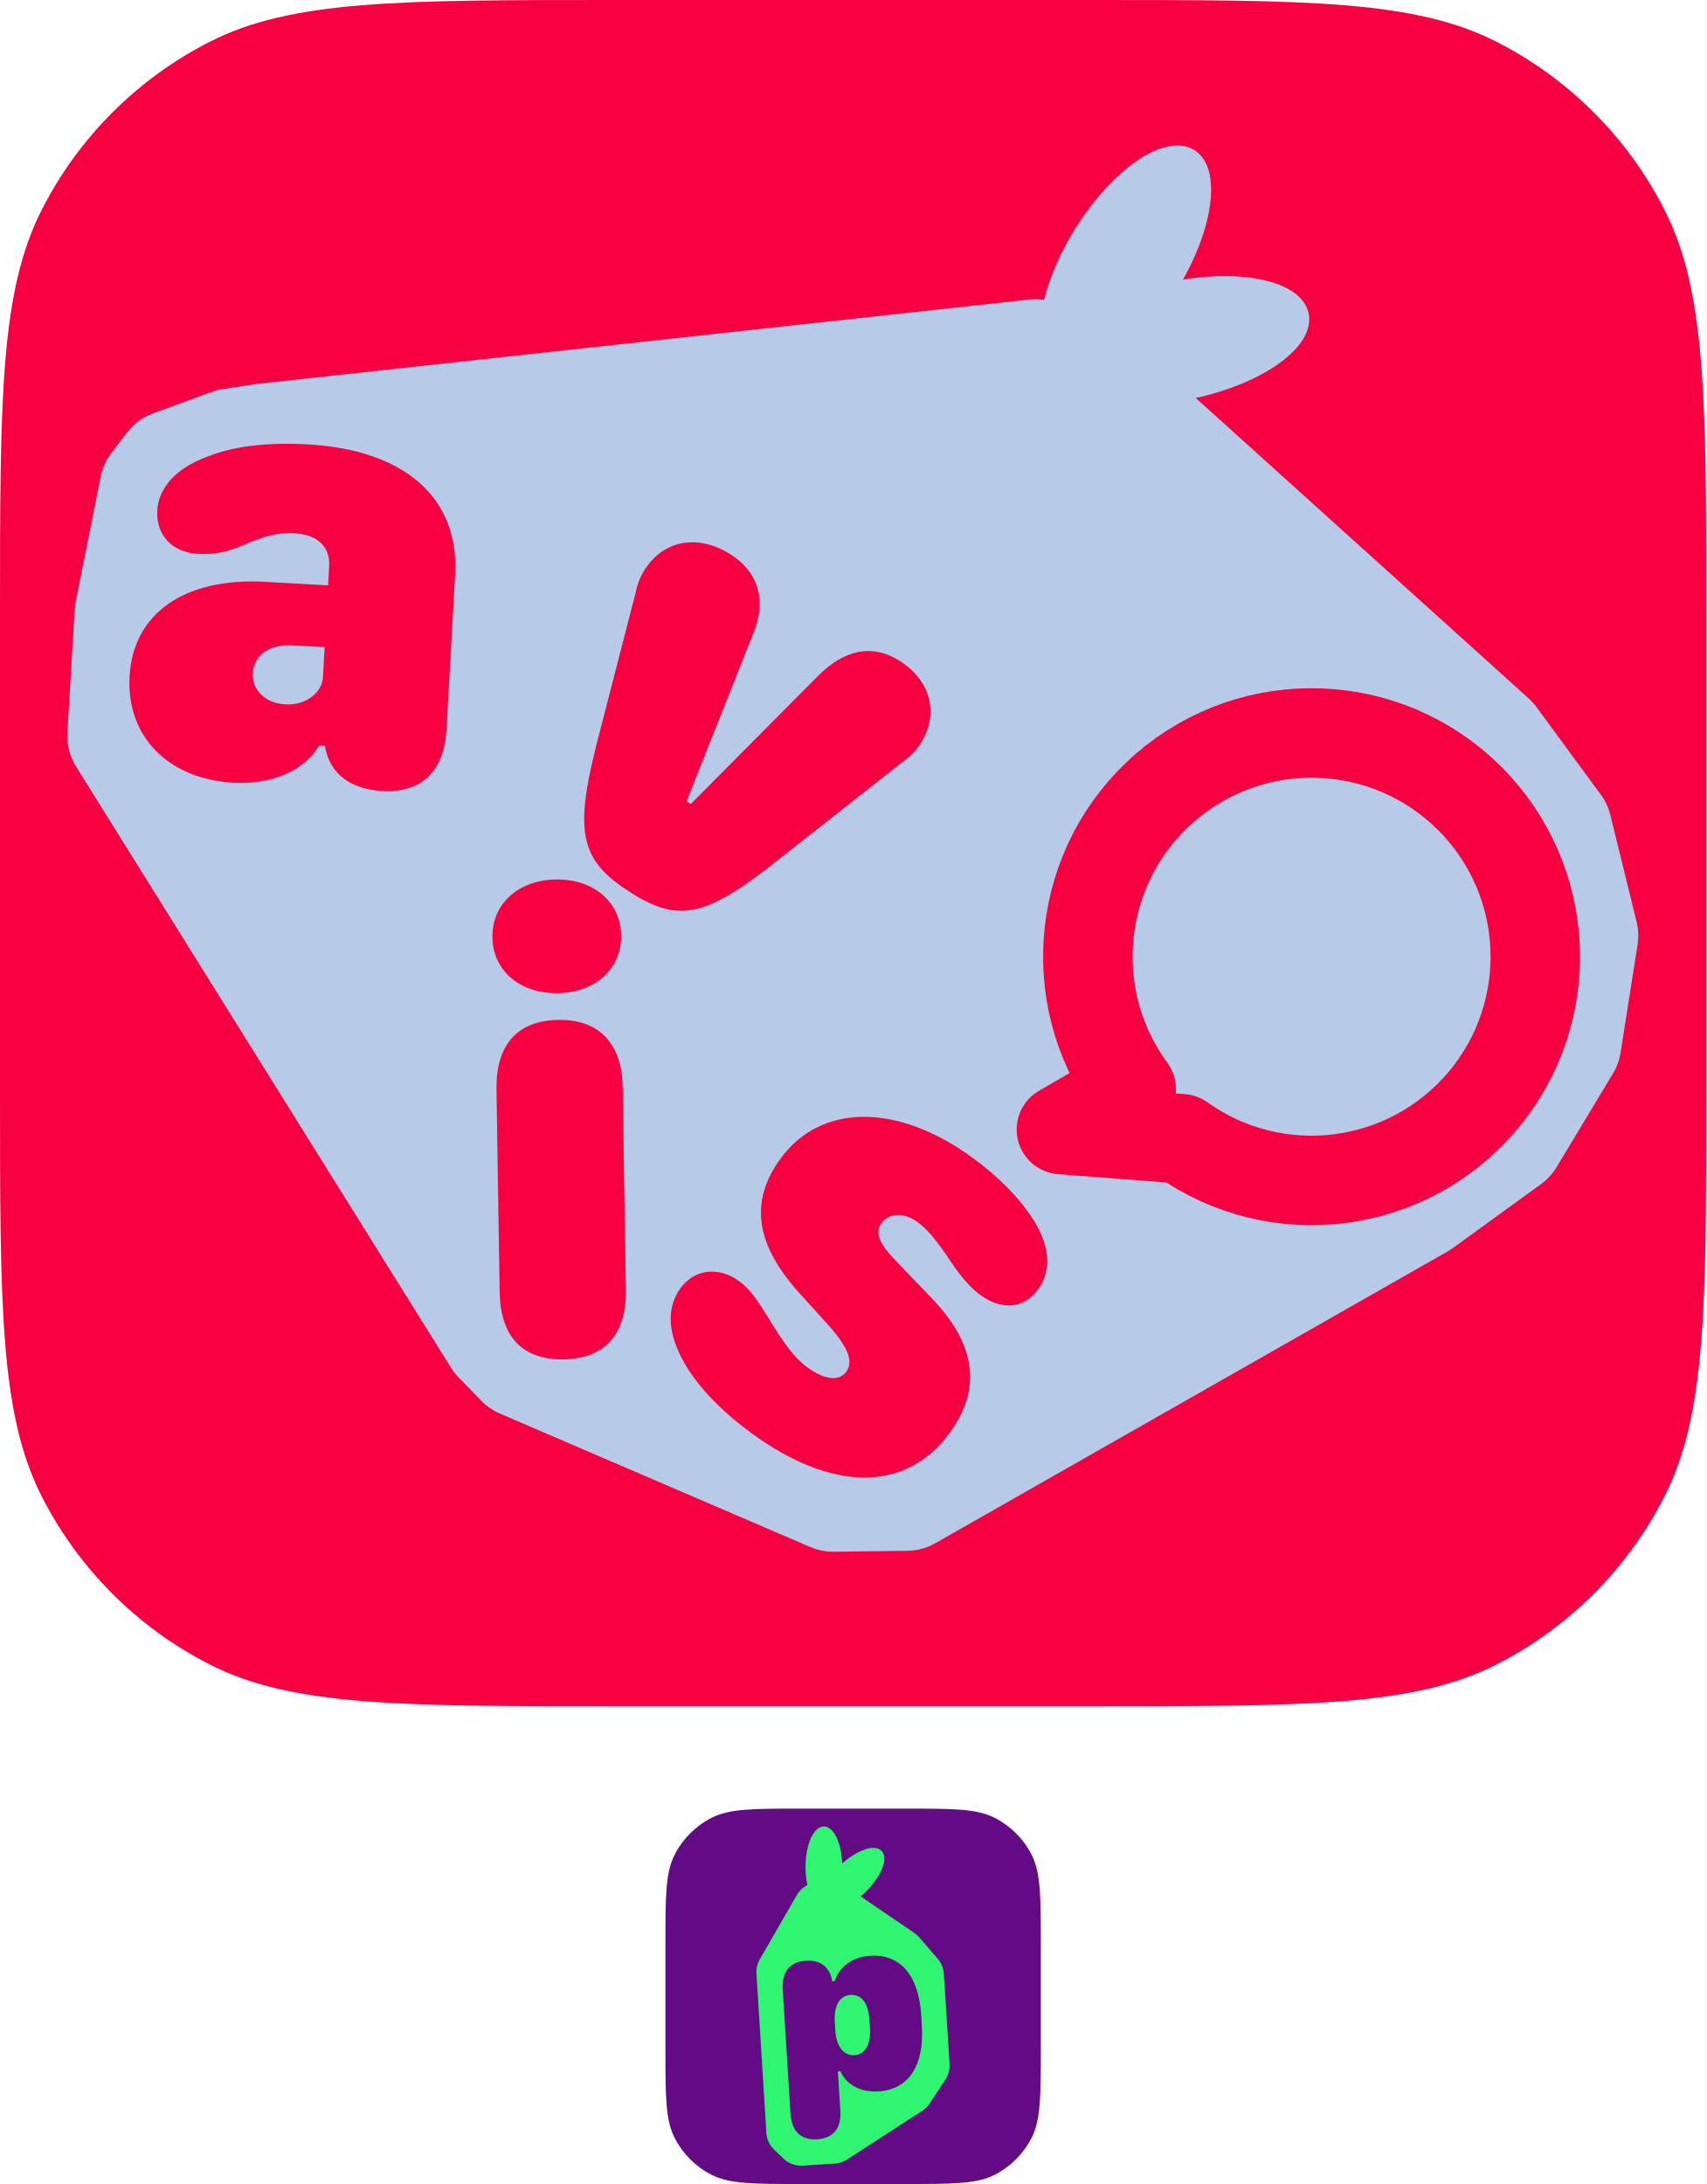
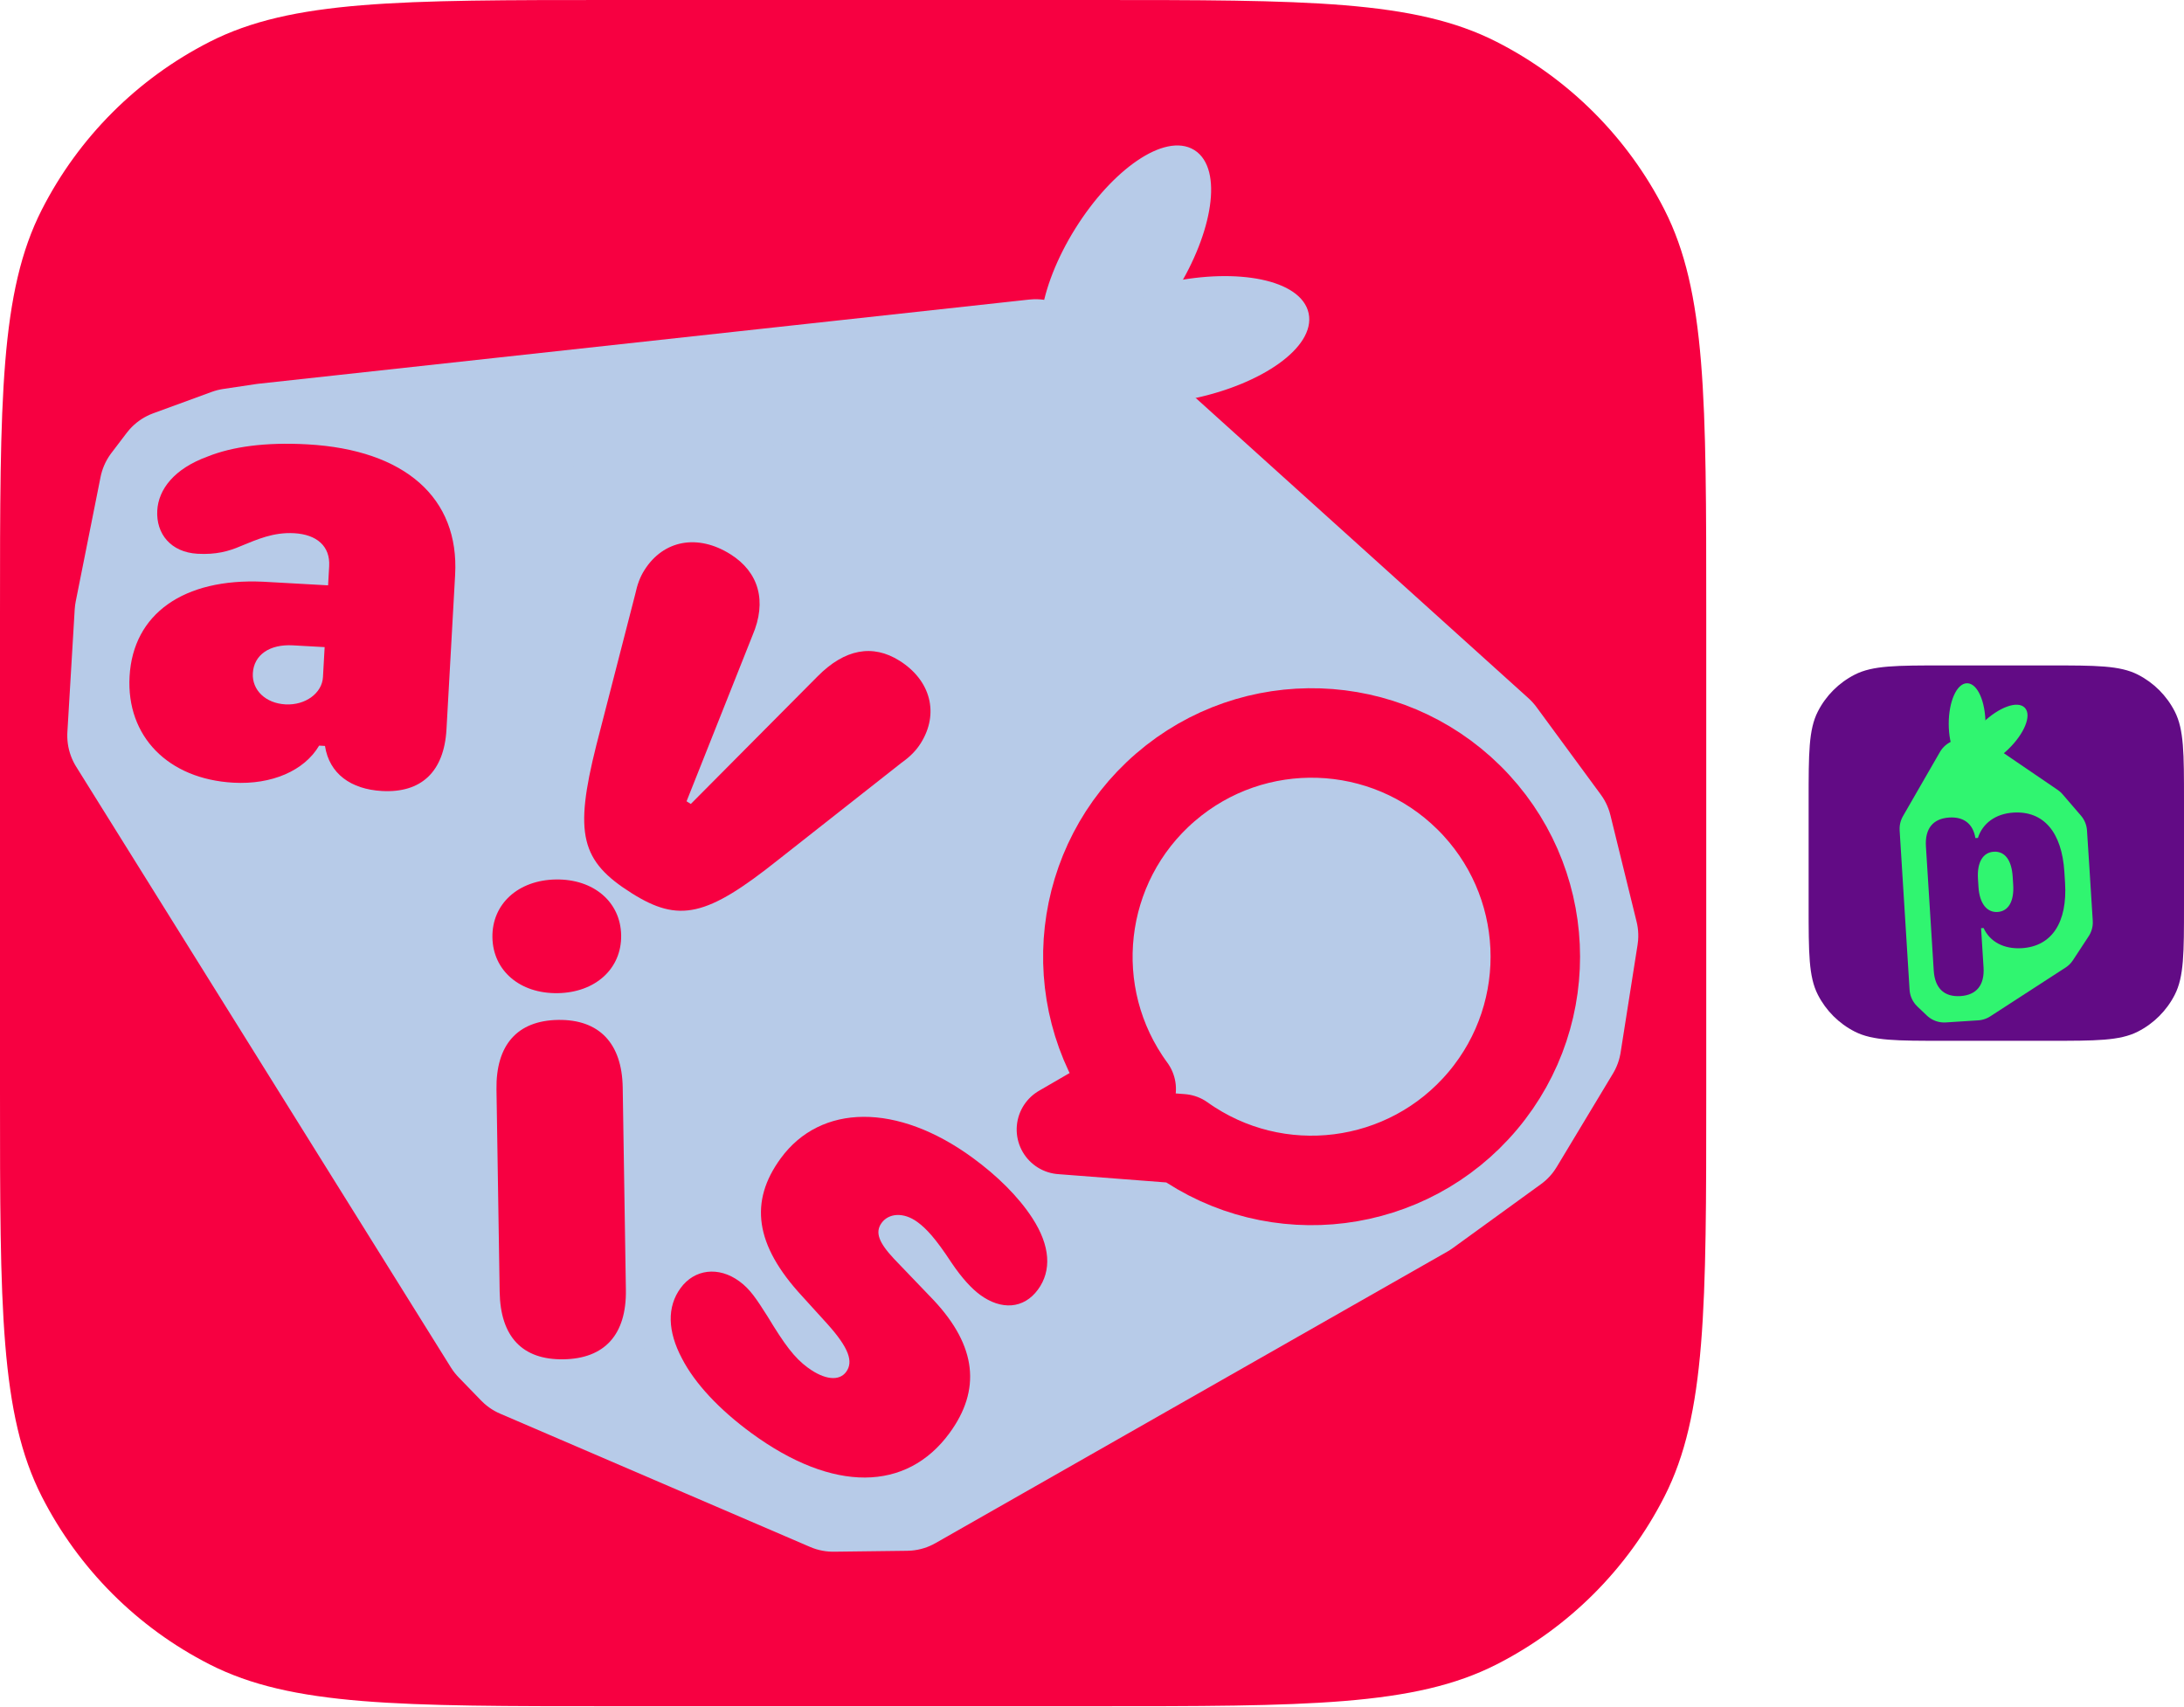
- <svg xmlns="http://www.w3.org/2000/svg" viewBox="0 0 200 256" width="200" height="256">
+ <svg xmlns="http://www.w3.org/2000/svg" viewBox="0 0 256 200" width="256" height="200">
  <path d="M327.68 0c64.518 0 96.777 0 121.42 12.556a115.2 115.2 0 0 1 50.344 50.344c12.556 24.643 12.556 56.902 12.556 121.42L512 327.68c0 64.518 0 96.777 -12.556 121.42a115.2 115.2 0 0 1 -50.344 50.344c-24.643 12.556 -56.902 12.556 -121.42 12.556L184.32 512c-64.518 0 -96.777 0 -121.42 -12.556a115.2 115.2 0 0 1 -50.344 -50.344c-12.556 -24.643 -12.556 -56.902 -12.556 -121.42L0 184.32c0 -64.518 0 -96.777 12.556 -121.42a115.2 115.2 0 0 1 50.344 -50.344c24.643 -12.556 56.902 -12.556 121.42 -12.556Z" transform="scale(0.390625)" fill="#F70041" />
  <g transform="translate(7.1 -6.2) scale(0.980) rotate(20 100 110)">
    <g opacity="1" fill="#B7CBE8" stroke="#B7CBE8">
      <path d="M1.5 97.7 L2.4 94.8 L8.1 90.0 L11.6 88.1 L94.8 47.1 L100.8 47.1 L161.5 71.7 L172.3 78.9 L179.6 89.8 L182.1 102.6 L179.6 115.4 L172.3 126.2 L126.7 179.9 L118.5 183.0 L78.2 180.7 L74.7 179.0 L8.0 126.8 L3.8 112.7 Z" stroke-width="14" stroke-linejoin="round" />
      <ellipse cx="97.8" cy="32.1" rx="6.6" ry="15.0" transform="rotate(12 97.8 47.1)" />
      <ellipse cx="97.8" cy="32.1" rx="6.6" ry="15.0" transform="rotate(58 97.8 47.1)" />
      <ellipse cx="97.8" cy="47.1" rx="9.0" ry="7.0" />
    </g>
    <path d="M-8 18 L-12 24 L-2 20 A20 20 0 1 0 -8 18 Z" transform="translate(148.7 102.6) rotate(6.2) scale(1.338)" fill="none" stroke="#F70041" stroke-width="8.0" stroke-linejoin="round" stroke-linecap="round" />
    <g fill="#F70041">
      <path d="M-7.7 -30.7C-7.7 -26.7 -4.5 -23.9 0 -23.9C4.5 -23.9 7.7 -26.7 7.7 -30.7C7.7 -34.7 4.5 -37.5 0 -37.5C-4.5 -37.5 -7.7 -34.7 -7.7 -30.7ZM7.6 11.7V-12.5C7.6 -17.8 4.9 -20.7 0 -20.7C-4.9 -20.7 -7.5 -17.8 -7.5 -12.5V11.7C-7.5 17.1 -4.9 19.9 0 19.9C4.9 19.9 7.6 17.1 7.6 11.7Z" transform="translate(75.6 160.4) rotate(-20.9)" />
      <path d="M-18.1 11.7C-18.1 14.5 -16.3 16.8 -13 18.4C-10 19.9 -5.8 20.7 -1 20.7C11.1 20.7 18.1 15.4 18.1 6.7C18.1 0.3 14.6 -3.6 7.2 -5L0.4 -6.2C-2.2 -6.7 -3.3 -7.4 -3.3 -8.8C-3.3 -10.2 -2 -11.4 0.1 -11.4C1.4 -11.4 3 -11.1 6.2 -9.9C8.4 -9.1 10.1 -8.8 11.3 -8.8C14.4 -8.8 16.5 -10.5 16.5 -13.4C16.5 -16.2 14.6 -18.5 10.9 -19.9C8 -21 4.5 -21.5 0.9 -21.5C-10.3 -21.5 -17.6 -16 -17.6 -7.9C-17.6 -1.5 -14 2.3 -5.8 3.9L-1.4 4.8C2.4 5.6 3.8 6.6 3.8 8.1C3.8 9.5 2.3 10.4 -0.2 10.4C-2.2 10.4 -4.1 9.8 -7.7 8.3C-10 7.4 -11.3 6.9 -12.9 6.9C-16 6.9 -18.1 8.9 -18.1 11.7Z" transform="translate(113.6 160.0) rotate(16.2)" />
      <path d="M4 14.9H4.7C5.4 18.2 8.1 19.9 11.8 19.9C16.5 19.9 19.1 17.2 19.1 12.1V-6.4C19.1 -15.6 12.3 -21 0.6 -21C-4.5 -21 -8.4 -20.2 -11.2 -18.9C-15.2 -17.2 -16.9 -14.6 -16.9 -12.1C-16.9 -9.3 -15 -7.2 -11.8 -7.2C-9.6 -7.2 -8.1 -7.7 -6.7 -8.4C-4.8 -9.3 -2.9 -10.3 -0.4 -10.3C2.3 -10.3 4 -9 4 -6.6V-4.3H-3.8C-13.3 -4.2 -19.1 0.4 -19.1 7.9C-19.1 15.1 -13.8 19.9 -6 19.9C-1.4 19.9 2.4 18 4 14.9ZM-4.4 6.7C-4.4 4.5 -2.6 3.1 0.2 3.1H4V6.7C4 8.6 2.1 10.2 -0.3 10.2C-2.7 10.2 -4.4 8.7 -4.4 6.7Z" transform="translate(22.0 106.9) rotate(-16.8)" />
      <path d="M-13.2 7.2C-9.8 17.6 -7.4 19.9 -0.2 19.9C6.5 19.9 8.9 17.5 12.5 7.2L18.8 -10.5C19.3 -11.7 19.5 -12.7 19.5 -13.7C19.5 -17.9 16.5 -20.7 12.1 -20.7C8.3 -20.7 5.8 -18.4 4.8 -13.9L0.1 7.1H-0.5L-4.4 -13.9C-5.1 -18.3 -7.8 -20.7 -11.8 -20.7C-16.4 -20.7 -19.5 -17.9 -19.5 -13.6C-19.5 -12.6 -19.3 -11.7 -18.9 -10.6Z" transform="translate(75.7 104.4) rotate(12.2)" />
    </g>
  </g>
-   <svg x="78.0" y="212" width="44" height="44" viewBox="0 0 200 200">
+   <svg x="212" y="78.0" width="44" height="44" viewBox="0 0 200 200">
    <path d="M327.68 0c64.518 0 96.777 0 121.42 12.556a115.2 115.2 0 0 1 50.344 50.344c12.556 24.643 12.556 56.902 12.556 121.42L512 327.68c0 64.518 0 96.777 -12.556 121.42a115.2 115.2 0 0 1 -50.344 50.344c-24.643 12.556 -56.902 12.556 -121.42 12.556L184.32 512c-64.518 0 -96.777 0 -121.42 -12.556a115.2 115.2 0 0 1 -50.344 -50.344c-12.556 -24.643 -12.556 -56.902 -12.556 -121.42L0 184.32c0 -64.518 0 -96.777 12.556 -121.42a115.2 115.2 0 0 1 50.344 -50.344c24.643 -12.556 56.902 -12.556 121.42 -12.556Z" transform="scale(0.390625)" fill="#620B85" />
    <g transform="translate(2.2 1.2) scale(0.960) rotate(-12 100 110)">
      <g opacity="1" fill="#30F570" stroke="#30F570">
        <path d="M54.3 169.7 L67.3 82.0 L94.8 51.4 L100.8 51.4 L133.8 85.9 L141.3 99.6 L138.1 121.5 L134.0 149.3 L122.7 160.5 L76.2 178.3 L67.3 177.0 L58.4 175.7 Z" stroke-width="28" stroke-linejoin="round" />
        <ellipse cx="97.8" cy="29.4" rx="9.7" ry="22.0" transform="rotate(12 97.8 51.4)" />
        <ellipse cx="97.8" cy="29.4" rx="9.7" ry="22.0" transform="rotate(58 97.8 51.4)" />
        <ellipse cx="97.8" cy="51.4" rx="16.0" ry="14.0" />
      </g>
      <path d="M-10.2 46V24.2H-8.8C-5.8 32.1 1.8 36.7 11.7 36.7C28.4 36.7 37.9 24 37.9 1.9V-4.1C37.9 -26.2 28.5 -38.7 11.7 -38.7C1.7 -38.7 -5.8 -33.7 -8.8 -25.9H-10.2C-11 -33.9 -15.9 -38.2 -24 -38.2C-33.1 -38.2 -37.9 -32.8 -37.9 -23V46C-37.9 55.8 -33.1 61.1 -24 61.1C-15 61.1 -10.2 55.8 -10.2 46ZM-10.2 1.3V-3.2C-10.2 -12.5 -6.5 -17.7 -0.5 -17.7C5.6 -17.7 9.1 -12.5 9.1 -3.2V1.3C9.1 10.4 5.6 15.8 -0.5 15.8C-6.5 15.8 -10.2 10.4 -10.2 1.3Z" transform="translate(100 120) rotate(8.4)" fill="#620B85" />
    </g>
  </svg>
</svg>
